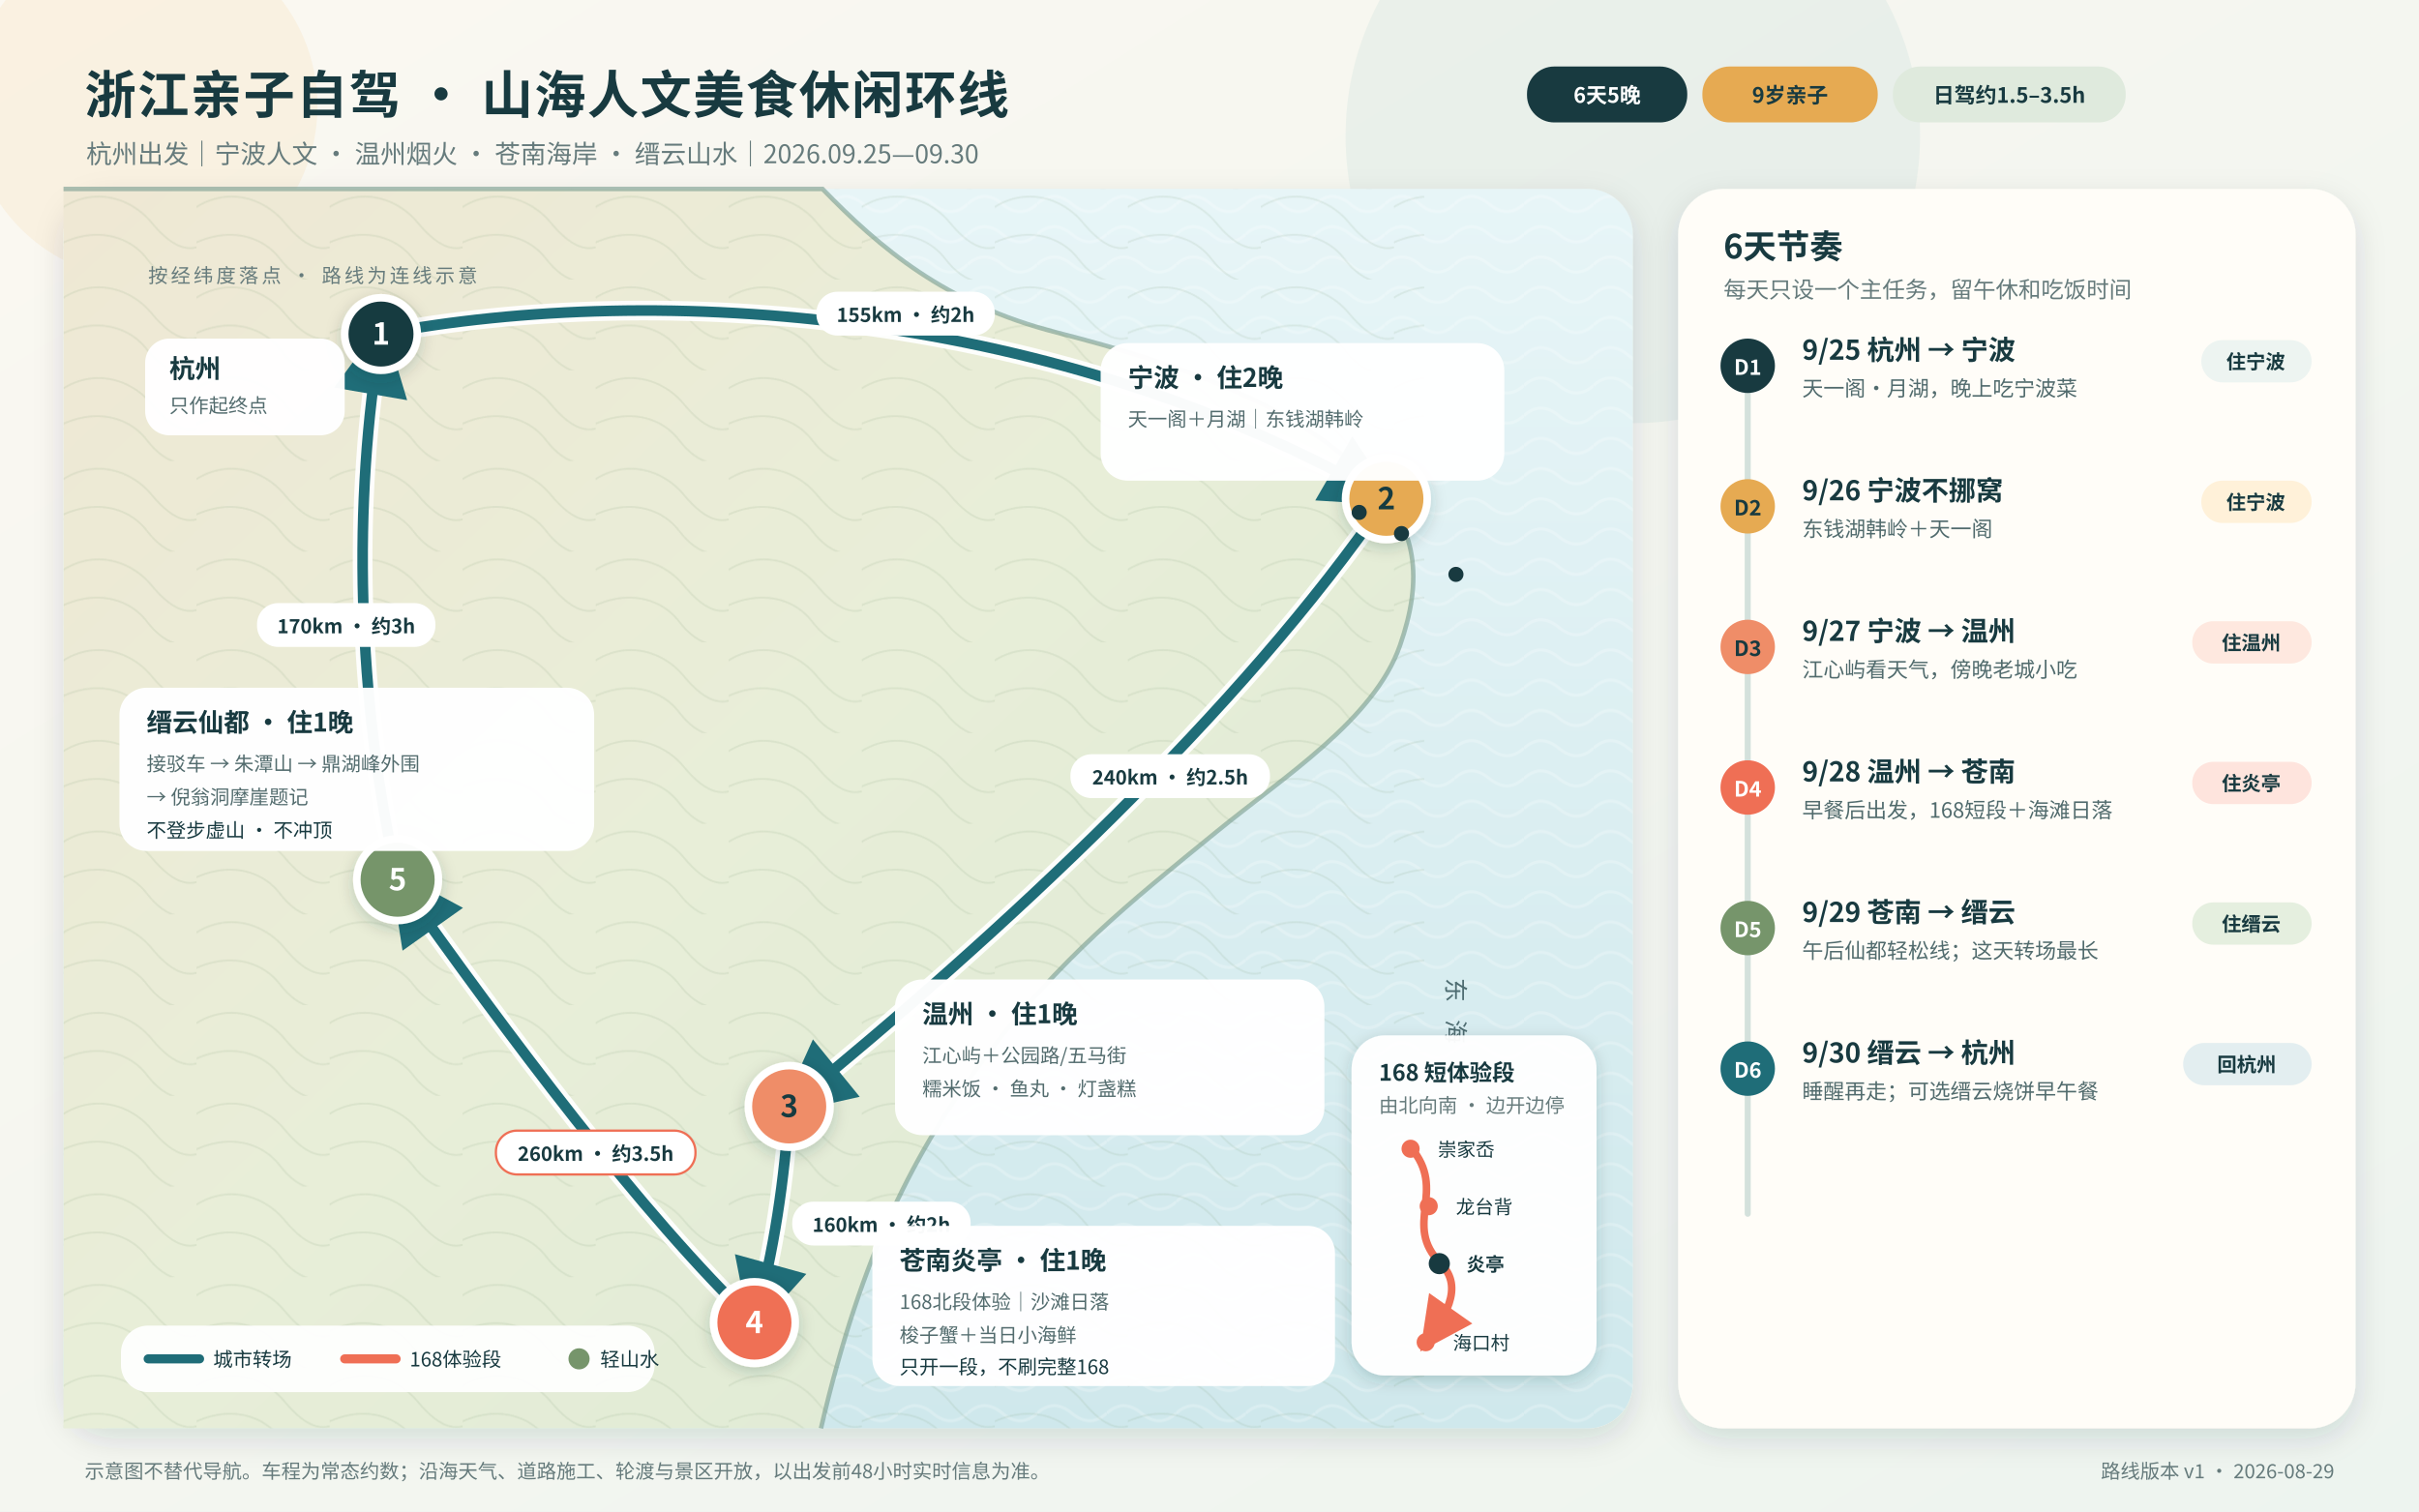
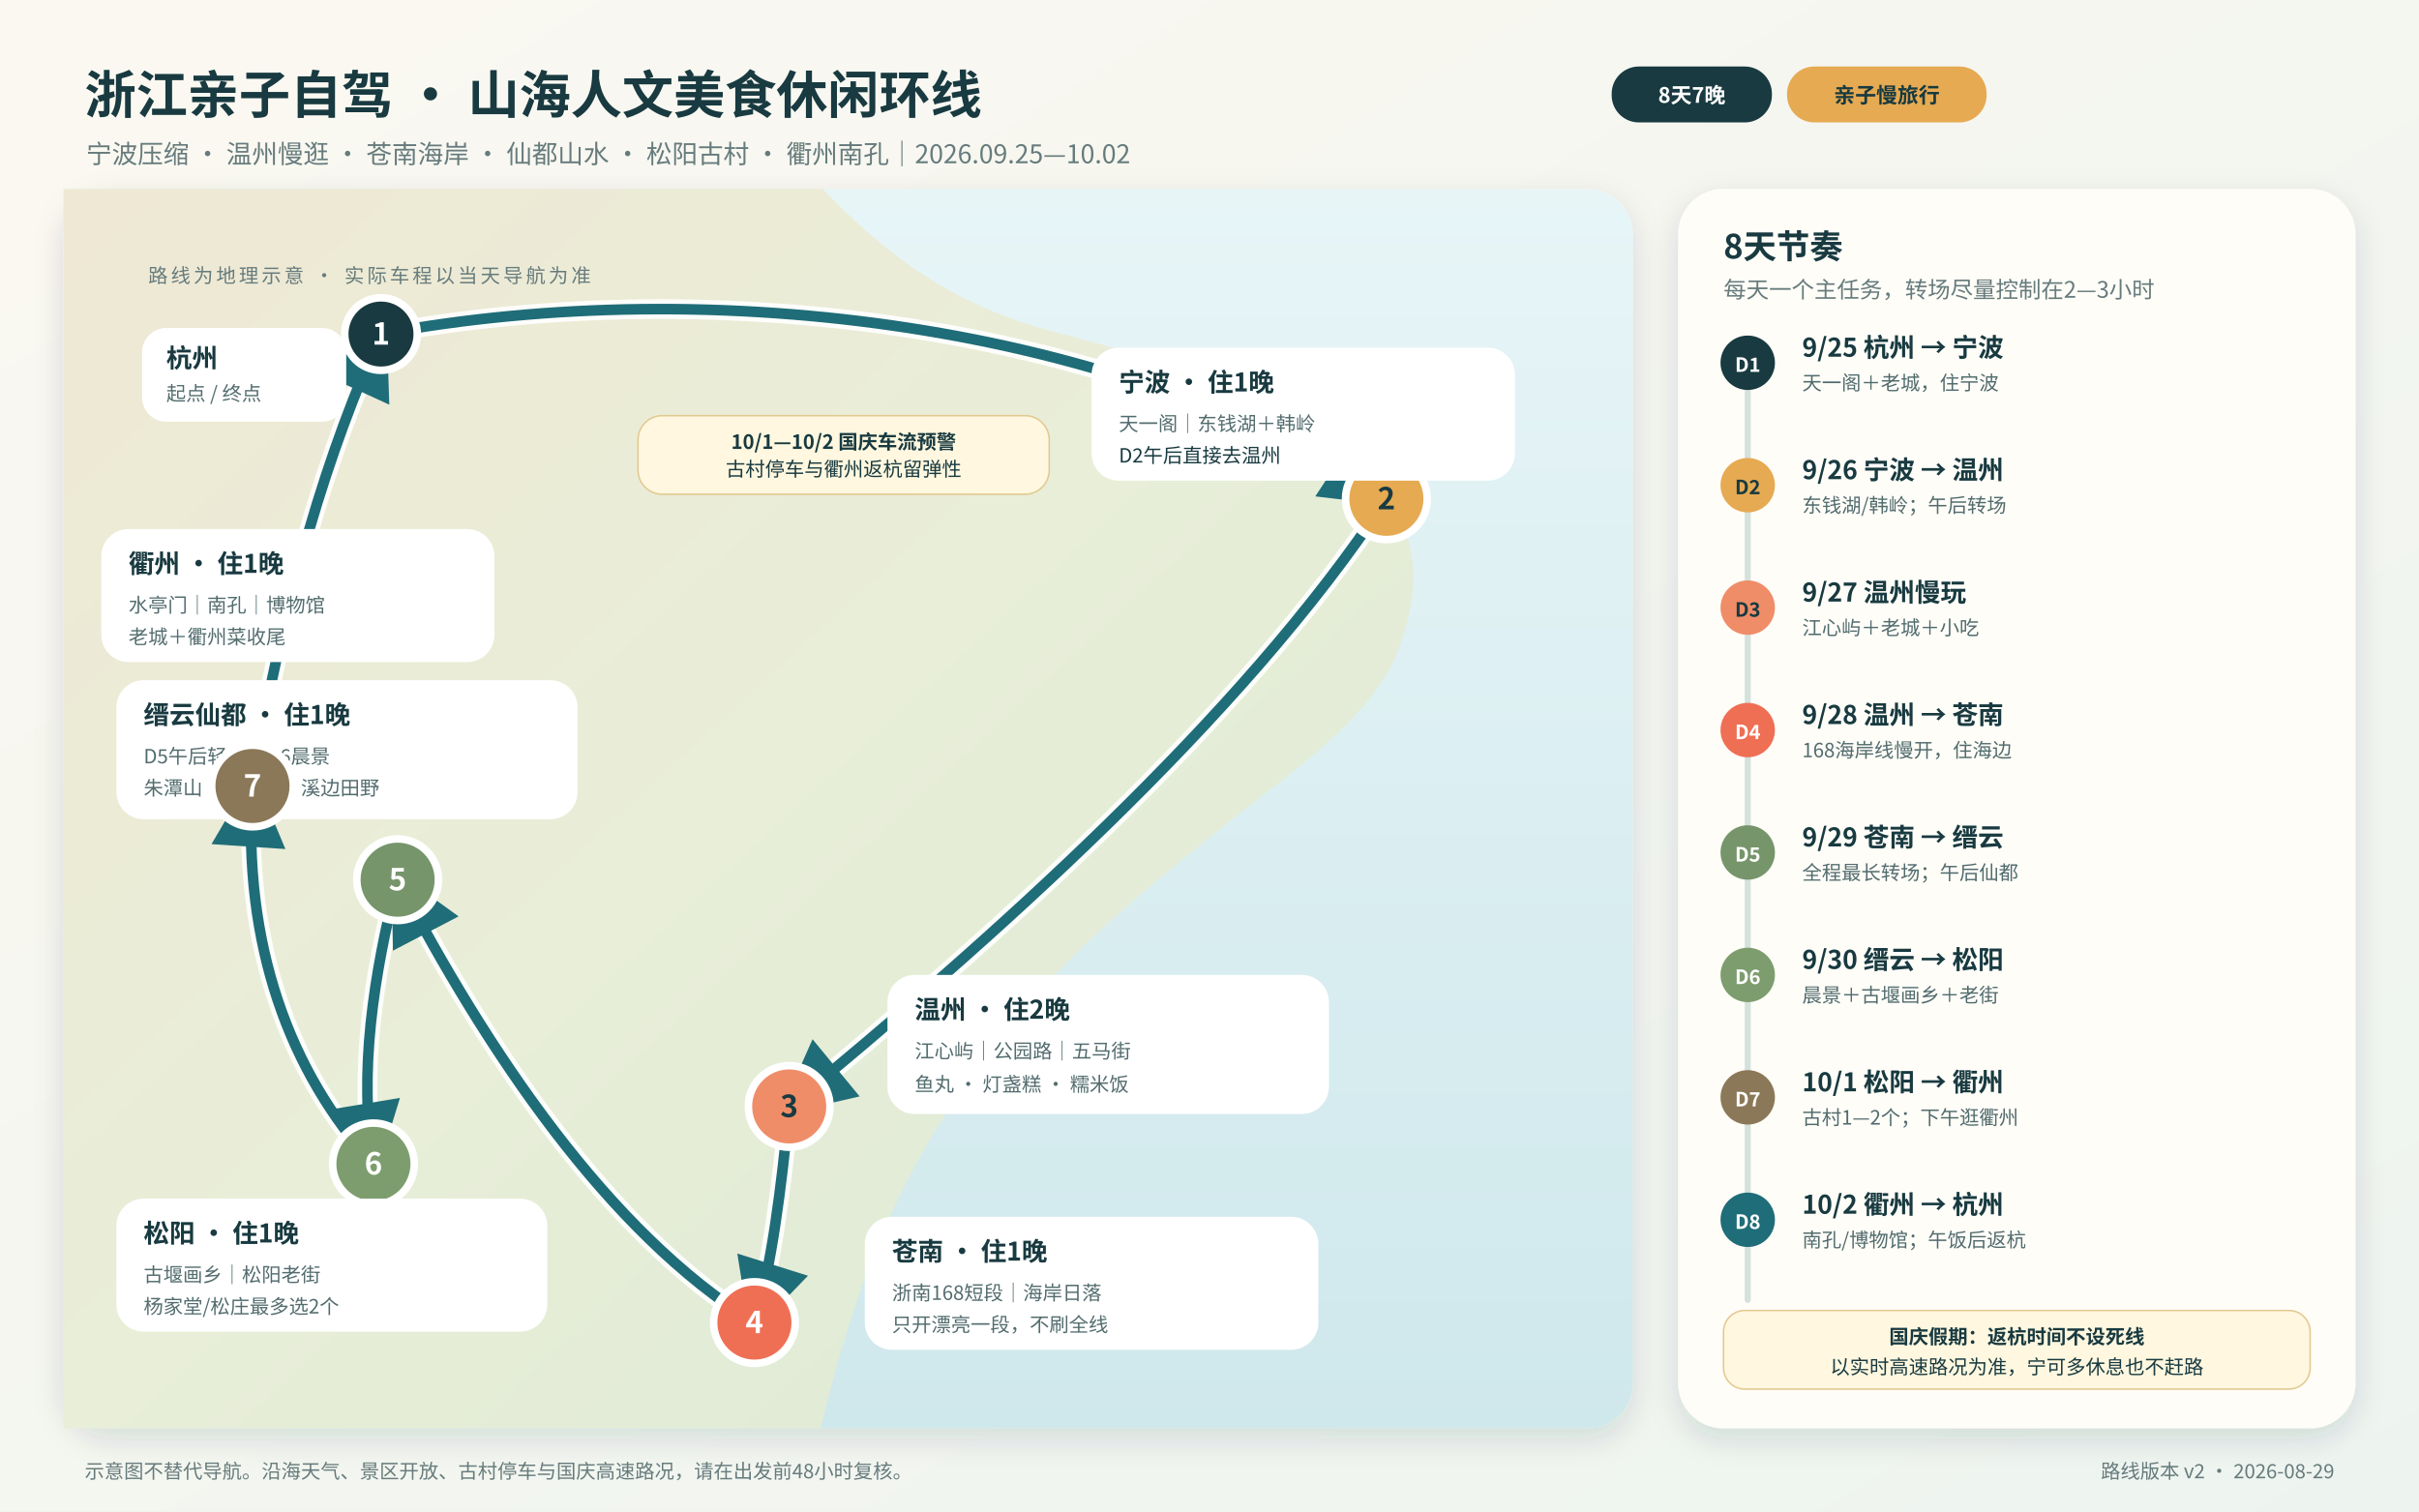
<svg xmlns="http://www.w3.org/2000/svg" width="1600" height="1000" viewBox="0 0 1600 1000" role="img" aria-labelledby="title desc">
  <defs>
    <linearGradient id="bg" x1="0" y1="0" x2="1" y2="1">
      <stop offset="0" stop-color="#fbf8f1" />
      <stop offset="1" stop-color="#edf4ef" />
    </linearGradient>
    <linearGradient id="sea" x1="0" y1="0" x2="0" y2="1">
      <stop offset="0" stop-color="#e7f5f7" />
      <stop offset="1" stop-color="#cfe8ec" />
    </linearGradient>
    <linearGradient id="land" x1="0" y1="0" x2="1" y2="1">
      <stop offset="0" stop-color="#efe8d4" />
-       <stop offset="0.5" stop-color="#e8eed8" />
+       <stop offset=".5" stop-color="#e8eed8" />
      <stop offset="1" stop-color="#dce9d4" />
    </linearGradient>
    <filter id="shadow" x="-30%" y="-30%" width="160%" height="160%">
-       <feDropShadow dx="0" dy="7" stdDeviation="10" flood-color="#17383e" flood-opacity="0.13" />
+       <feDropShadow dx="0" dy="7" stdDeviation="10" flood-color="#17383e" flood-opacity=".13" />
    </filter>
-     <filter id="soft" x="-30%" y="-30%" width="160%" height="160%">
-       <feDropShadow dx="0" dy="3" stdDeviation="5" flood-color="#17383e" flood-opacity="0.2" />
-     </filter>
-     <pattern id="waves" width="46" height="20" patternUnits="userSpaceOnUse">
-       <path d="M0 10 Q11 0 23 10 T46 10" fill="none" stroke="#ffffff" stroke-width="2" opacity="0.45" />
-     </pattern>
-     <pattern id="contours" width="88" height="60" patternUnits="userSpaceOnUse">
-       <path d="M-8 18 C15 -3 43 4 58 22 S88 48 105 25 M-16 45 C14 22 42 29 55 46 S85 69 107 50" fill="none" stroke="#7c9a75" stroke-width="1.3" opacity="0.14" />
-     </pattern>
-     <marker id="arrow" viewBox="0 0 10 10" refX="8.2" refY="5" markerWidth="7" markerHeight="7" orient="auto-start-reverse">
+     <marker id="arrow" viewBox="0 0 10 10" refX="8.2" refY="5" markerWidth="7" markerHeight="7" orient="auto">
      <path d="M0 0 L10 5 L0 10 Z" fill="#1f6d78" />
    </marker>
-     <marker id="arrowCoral" viewBox="0 0 10 10" refX="8.2" refY="5" markerWidth="7" markerHeight="7" orient="auto-start-reverse">
-       <path d="M0 0 L10 5 L0 10 Z" fill="#ef6f55" />
-     </marker>
-     <style>
-       text{font-family:"PingFang SC","Microsoft YaHei","Noto Sans CJK SC",sans-serif;fill:#183a40}
-       .muted{fill:#667b7c}
-       .small{font-size:15px}
-       .tiny{font-size:13px}
-       .chip{font-size:14px;font-weight:650}
-       .route{fill:none;stroke:#1f6d78;stroke-width:7;stroke-linecap:round;stroke-linejoin:round;marker-end:url(#arrow)}
-       .routeGlow{fill:none;stroke:#ffffff;stroke-width:13;stroke-linecap:round;stroke-linejoin:round;opacity:.92}
-       .dayTitle{font-size:18px;font-weight:750}
-       .dayText{font-size:14px;fill:#516b6d}
-       .place{font-size:17px;font-weight:760}
-       .poi{font-size:13px;fill:#536c6e}
-       .onDark{fill:#fff!important}
-     </style>
+     <style>text{font-family:"PingFang SC","Microsoft YaHei","Noto Sans CJK SC",sans-serif;fill:#183a40}.muted{fill:#667b7c}.tiny{font-size:13px}.small{font-size:15px}.place{font-size:17px;font-weight:760}.poi{font-size:13px;fill:#536c6e}.route{fill:none;stroke:#1f6d78;stroke-width:7;stroke-linecap:round;stroke-linejoin:round;marker-end:url(#arrow)}.glow{fill:none;stroke:#fff;stroke-width:13;stroke-linecap:round;stroke-linejoin:round;opacity:.92}.dayTitle{font-size:17px;font-weight:750}.dayText{font-size:13px;fill:#516b6d}.onDark{fill:#fff!important}</style>
  </defs>
  <rect width="1600" height="1000" fill="url(#bg)" />
-   <circle cx="95" cy="70" r="115" fill="#f3c98b" opacity="0.16" />
-   <circle cx="1080" cy="90" r="190" fill="#83b9b3" opacity="0.11" />
  <g transform="translate(56 42)">
-     <text x="0" y="33" font-size="34" font-weight="820" letter-spacing="1">浙江亲子自驾 · 山海人文美食休闲环线</text>
-     <text x="1" y="66" font-size="17" class="muted">杭州出发｜宁波人文 · 温州烟火 · 苍南海岸 · 缙云山水｜2026.09.25—09.30</text>
-     <g transform="translate(954 2)">
-       <rect x="0" y="0" width="106" height="37" rx="18" fill="#183a40" />
-       <text x="53" y="24" text-anchor="middle" class="chip onDark">6天5晚</text>
-       <rect x="116" y="0" width="116" height="37" rx="18" fill="#e6aa52" />
-       <text x="174" y="24" text-anchor="middle" fill="#183a40" class="chip">9岁亲子</text>
-       <rect x="242" y="0" width="154" height="37" rx="18" fill="#dfeadd" />
-       <text x="319" y="24" text-anchor="middle" fill="#345950" class="chip">日驾约1.5–3.5h</text>
+     <text x="0" y="33" font-size="34" font-weight="820">浙江亲子自驾 · 山海人文美食休闲环线</text>
+     <text x="1" y="66" font-size="17" class="muted">宁波压缩 · 温州慢逛 · 苍南海岸 · 仙都山水 · 松阳古村 · 衢州南孔｜2026.09.25—10.02</text>
+     <g transform="translate(1010 2)">
+       <rect width="106" height="37" rx="18" fill="#183a40" />
+       <text x="53" y="24" text-anchor="middle" class="onDark" font-size="14" font-weight="700">8天7晚</text>
+       <rect x="116" width="132" height="37" rx="18" fill="#e6aa52" />
+       <text x="182" y="24" text-anchor="middle" font-size="14" font-weight="700">亲子慢旅行</text>
    </g>
  </g>
  <g transform="translate(42 125)">
    <rect width="1038" height="820" rx="30" fill="url(#sea)" filter="url(#shadow)" />
-     <rect width="1038" height="820" rx="30" fill="url(#waves)" opacity="0.5" />
    <path d="M0 0 H502 C540 39 583 76 657 95 C739 116 810 141 861 189 C897 223 899 259 884 302 C867 351 807 389 763 425 C704 473 659 509 610 574 C563 636 528 704 501 820 H0 Z" fill="url(#land)" />
-     <path d="M0 0 H502 C540 39 583 76 657 95 C739 116 810 141 861 189 C897 223 899 259 884 302 C867 351 807 389 763 425 C704 473 659 509 610 574 C563 636 528 704 501 820" fill="none" stroke="#7a9e91" stroke-width="3" opacity="0.62" />
-     <path d="M0 0 H900 V820 H0 Z" fill="url(#contours)" opacity="0.9" />
-     <text x="56" y="62" font-size="13" class="muted" letter-spacing="2">按经纬度落点 · 路线为连线示意</text>
-     <text x="915" y="522" font-size="16" fill="#6c9aa1" opacity="0.72" transform="rotate(90 915 522)" letter-spacing="4">东 海</text>
-     <path class="routeGlow" d="M210 96 C395 61 659 80 875 205" />
-     <path class="routeGlow" d="M875 205 C780 344 620 493 480 607" />
-     <path class="routeGlow" d="M480 607 C477 655 470 703 457 750" />
-     <path class="routeGlow" d="M457 750 C382 678 294 560 221 457" />
-     <path class="routeGlow" d="M221 457 C194 338 191 206 210 96" />
-     <path class="route" d="M210 96 C395 61 659 80 875 205" />
-     <path class="route" d="M875 205 C780 344 620 493 480 607" />
-     <path class="route" d="M480 607 C477 655 470 703 457 750" />
-     <path class="route" d="M457 750 C382 678 294 560 221 457" />
-     <path class="route" d="M221 457 C194 338 191 206 210 96" />
-     <g transform="translate(498 68)" aria-label="杭→宁波 155km，约2h">
-       <rect width="118" height="29" rx="14" fill="#fff" />
-       <text x="59" y="20" text-anchor="middle" class="tiny" font-weight="700">155km · 约2h</text>
-     </g>
-     <g transform="translate(666 374)" aria-label="宁波→温州 240km，约2.5h">
-       <rect width="132" height="29" rx="14" fill="#fff" />
-       <text x="66" y="20" text-anchor="middle" class="tiny" font-weight="700">240km · 约2.5h</text>
-     </g>
-     <g transform="translate(482 670)" aria-label="温州→炎亭 160km，约2h">
-       <rect width="118" height="29" rx="14" fill="#fff" />
-       <text x="59" y="20" text-anchor="middle" class="tiny" font-weight="700">160km · 约2h</text>
-     </g>
-     <g transform="translate(286 623)" aria-label="炎亭→缙云 260km，约3.5h">
-       <rect width="132" height="29" rx="14" fill="#fff" stroke="#ef6f55" stroke-width="1.5" />
-       <text x="66" y="20" text-anchor="middle" class="tiny" font-weight="700" fill="#d65a42">260km · 约3.5h</text>
-     </g>
-     <g transform="translate(128 274)" aria-label="缙云→杭 170km，约3h">
-       <rect width="118" height="29" rx="14" fill="#fff" />
-       <text x="59" y="20" text-anchor="middle" class="tiny" font-weight="700">170km · 约3h</text>
-     </g>
-     <g transform="translate(210 96)" filter="url(#soft)">
+     <text x="56" y="62" font-size="13" class="muted" letter-spacing="2">路线为地理示意 · 实际车程以当天导航为准</text>
+     <path class="glow" d="M210 96 C430 55 700 90 875 205" />
+     <path class="glow" d="M875 205 C780 350 610 500 480 607" />
+     <path class="glow" d="M480 607 C475 660 468 715 457 750" />
+     <path class="glow" d="M457 750 C360 690 280 570 221 457" />
+     <path class="glow" d="M221 457 C205 520 195 585 205 645" />
+     <path class="glow" d="M205 645 C150 585 118 500 125 395" />
+     <path class="glow" d="M125 395 C145 270 176 170 210 96" />
+     <path class="route" d="M210 96 C430 55 700 90 875 205" />
+     <path class="route" d="M875 205 C780 350 610 500 480 607" />
+     <path class="route" d="M480 607 C475 660 468 715 457 750" />
+     <path class="route" d="M457 750 C360 690 280 570 221 457" />
+     <path class="route" d="M221 457 C205 520 195 585 205 645" />
+     <path class="route" d="M205 645 C150 585 118 500 125 395" />
+     <path class="route" d="M125 395 C145 270 176 170 210 96" />
+     <g transform="translate(210 96)">
      <circle r="24" fill="#183a40" stroke="#fff" stroke-width="5" />
      <text y="7" text-anchor="middle" font-size="20" font-weight="800" class="onDark">1</text>
    </g>
-     <g transform="translate(54 99)">
-       <rect width="132" height="64" rx="16" fill="#fff" opacity="0.97" />
+     <g transform="translate(52 92)">
+       <rect width="135" height="62" rx="16" fill="#fff" />
      <text x="16" y="26" class="place">杭州</text>
-       <text x="16" y="49" class="poi">只作起终点</text>
+       <text x="16" y="48" class="poi">起点 / 终点</text>
    </g>
-     <g transform="translate(875 205)" filter="url(#soft)">
+     <g transform="translate(875 205)">
      <circle r="27" fill="#e6aa52" stroke="#fff" stroke-width="5" />
      <text y="7" text-anchor="middle" font-size="20" font-weight="800">2</text>
    </g>
-     <g transform="translate(686 102)">
-       <rect width="267" height="91" rx="18" fill="#fff" opacity="0.97" />
-       <text x="18" y="29" class="place">宁波 · 住2晚</text>
-       <text x="18" y="55" class="poi">天一阁＋月湖｜东钱湖韩岭</text>
+     <g transform="translate(680 105)">
+       <rect width="280" height="88" rx="18" fill="#fff" />
+       <text x="18" y="29" class="place">宁波 · 住1晚</text>
+       <text x="18" y="55" class="poi">天一阁｜东钱湖＋韩岭</text>
+       <text x="18" y="76" class="tiny" fill="#d65a42">D2午后直接去温州</text>
    </g>
-     <circle cx="857" cy="214" r="5" fill="#183a40" />
-     <circle cx="885" cy="228" r="5" fill="#183a40" />
-     <circle cx="921" cy="255" r="5" fill="#183a40" />
-     <g transform="translate(480 607)" filter="url(#soft)">
+     <g transform="translate(480 607)">
      <circle r="27" fill="#ef8d68" stroke="#fff" stroke-width="5" />
      <text y="7" text-anchor="middle" font-size="20" font-weight="800">3</text>
    </g>
-     <g transform="translate(550 523)">
-       <rect width="284" height="103" rx="18" fill="#fff" opacity="0.97" />
-       <text x="18" y="29" class="place">温州 · 住1晚</text>
-       <text x="18" y="55" class="poi">江心屿＋公园路/五马街</text>
-       <text x="18" y="77" class="poi">糯米饭 · 鱼丸 · 灯盏糕</text>
+     <g transform="translate(545 520)">
+       <rect width="292" height="92" rx="18" fill="#fff" />
+       <text x="18" y="29" class="place">温州 · 住2晚</text>
+       <text x="18" y="55" class="poi">江心屿｜公园路｜五马街</text>
+       <text x="18" y="77" class="poi">鱼丸 · 灯盏糕 · 糯米饭</text>
    </g>
-     <g transform="translate(457 750)" filter="url(#soft)">
+     <g transform="translate(457 750)">
      <circle r="27" fill="#ef6f55" stroke="#fff" stroke-width="5" />
      <text y="7" text-anchor="middle" font-size="20" font-weight="800" class="onDark">4</text>
    </g>
-     <g transform="translate(535 686)">
-       <rect width="306" height="106" rx="18" fill="#fff" opacity="0.97" />
-       <text x="18" y="29" class="place">苍南炎亭 · 住1晚</text>
-       <text x="18" y="55" class="poi">168北段体验｜沙滩日落</text>
-       <text x="18" y="77" class="poi">梭子蟹＋当日小海鲜</text>
-       <text x="18" y="98" class="tiny" fill="#d65a42">只开一段，不刷完整168</text>
+     <g transform="translate(530 680)">
+       <rect width="300" height="88" rx="18" fill="#fff" />
+       <text x="18" y="29" class="place">苍南 · 住1晚</text>
+       <text x="18" y="55" class="poi">浙南168短段｜海岸日落</text>
+       <text x="18" y="76" class="poi">只开漂亮一段，不刷全线</text>
    </g>
-     <g transform="translate(852 560)">
-       <rect width="162" height="225" rx="22" fill="#fff" opacity="0.96" filter="url(#soft)" />
-       <text x="18" y="30" font-size="15" font-weight="800">168 短体验段</text>
-       <text x="18" y="51" class="tiny muted">由北向南 · 边开边停</text>
-       <path d="M39 74 C64 103 33 125 59 151 C75 167 61 187 49 204" fill="none" stroke="#ef6f55" stroke-width="5" stroke-linecap="round" marker-end="url(#arrowCoral)" />
-       <g font-size="12.5" fill="#516b6d">
-         <circle cx="39" cy="75" r="6" fill="#ef6f55" />
-         <text x="57" y="80">崇家岙</text>
-         <circle cx="51" cy="113" r="6" fill="#ef6f55" />
-         <text x="69" y="118">龙台背</text>
-         <circle cx="58" cy="151" r="7" fill="#183a40" />
-         <text x="76" y="156" font-weight="750">炎亭</text>
-         <circle cx="49" cy="203" r="6" fill="#ef6f55" />
-         <text x="67" y="208">海口村</text>
-       </g>
-     </g>
-     <g transform="translate(221 457)" filter="url(#soft)">
+     <g transform="translate(221 457)">
      <circle r="27" fill="#76956b" stroke="#fff" stroke-width="5" />
      <text y="7" text-anchor="middle" font-size="20" font-weight="800" class="onDark">5</text>
    </g>
-     <g transform="translate(37 330)">
-       <rect width="314" height="108" rx="18" fill="#fff" opacity="0.97" />
+     <g transform="translate(35 325)">
+       <rect width="305" height="92" rx="18" fill="#fff" />
      <text x="18" y="29" class="place">缙云仙都 · 住1晚</text>
-       <text x="18" y="55" class="poi">接驳车 → 朱潭山 → 鼎湖峰外围</text>
-       <text x="18" y="77" class="poi">→ 倪翁洞摩崖题记</text>
-       <text x="18" y="99" class="tiny" fill="#668459">不登步虚山 · 不冲顶</text>
+       <text x="18" y="55" class="poi">D5午后轻走＋D6晨景</text>
+       <text x="18" y="76" class="poi">朱潭山｜倪翁洞｜溪边田野</text>
    </g>
-     <g transform="translate(38 752)">
-       <rect width="353" height="44" rx="18" fill="#ffffff" opacity="0.93" />
-       <line x1="18" y1="22" x2="52" y2="22" stroke="#1f6d78" stroke-width="6" stroke-linecap="round" />
-       <text x="61" y="27" class="tiny">城市转场</text>
-       <line x1="148" y1="22" x2="182" y2="22" stroke="#ef6f55" stroke-width="6" stroke-linecap="round" />
-       <text x="191" y="27" class="tiny">168体验段</text>
-       <circle cx="303" cy="22" r="7" fill="#76956b" />
-       <text x="317" y="27" class="tiny">轻山水</text>
+     <g transform="translate(205 645)">
+       <circle r="27" fill="#7d9d6e" stroke="#fff" stroke-width="5" />
+       <text y="7" text-anchor="middle" font-size="20" font-weight="800" class="onDark">6</text>
+     </g>
+     <g transform="translate(35 668)">
+       <rect width="285" height="88" rx="18" fill="#fff" />
+       <text x="18" y="29" class="place">松阳 · 住1晚</text>
+       <text x="18" y="55" class="poi">古堰画乡｜松阳老街</text>
+       <text x="18" y="76" class="poi">杨家堂/松庄最多选2个</text>
+     </g>
+     <g transform="translate(125 395)">
+       <circle r="27" fill="#8b7858" stroke="#fff" stroke-width="5" />
+       <text y="7" text-anchor="middle" font-size="20" font-weight="800" class="onDark">7</text>
+     </g>
+     <g transform="translate(25 225)">
+       <rect width="260" height="88" rx="18" fill="#fff" />
+       <text x="18" y="29" class="place">衢州 · 住1晚</text>
+       <text x="18" y="55" class="poi">水亭门｜南孔｜博物馆</text>
+       <text x="18" y="76" class="poi">老城＋衢州菜收尾</text>
+     </g>
+     <g transform="translate(380 150)">
+       <rect width="272" height="52" rx="16" fill="#fff7df" stroke="#e2c990" />
+       <text x="136" y="22" text-anchor="middle" font-size="13" font-weight="750">10/1—10/2 国庆车流预警</text>
+       <text x="136" y="40" text-anchor="middle" class="tiny">古村停车与衢州返杭留弹性</text>
    </g>
  </g>
  <g transform="translate(1110 125)">
    <rect width="448" height="820" rx="30" fill="#fffdf8" filter="url(#shadow)" />
-     <text x="30" y="46" font-size="22" font-weight="820">6天节奏</text>
-     <text x="30" y="72" class="small muted">每天只设一个主任务，留午休和吃饭时间</text>
-     <line x1="46" y1="108" x2="46" y2="678" stroke="#d4e1dc" stroke-width="4" stroke-linecap="round" />
+     <text x="30" y="46" font-size="22" font-weight="820">8天节奏</text>
+     <text x="30" y="72" class="small muted">每天一个主任务，转场尽量控制在2—3小时</text>
+     <line x1="46" y1="108" x2="46" y2="735" stroke="#d4e1dc" stroke-width="4" stroke-linecap="round" />
    <g transform="translate(28 95)">
-       <circle cx="18" cy="22" r="18" fill="#183a40" />
-       <text x="18" y="28" text-anchor="middle" class="onDark" font-size="14" font-weight="800">D1</text>
-       <text x="54" y="18" class="dayTitle">9/25 杭州 → 宁波</text>
-       <text x="54" y="42" class="dayText">天一阁·月湖，晚上吃宁波菜</text>
-       <rect x="318" y="5" width="73" height="28" rx="14" fill="#edf4f1" />
-       <text x="354" y="24" text-anchor="middle" class="tiny" font-weight="700">住宁波</text>
+       <circle cx="18" cy="20" r="18" fill="#183a40" />
+       <text x="18" y="26" text-anchor="middle" class="onDark" font-size="13" font-weight="800">D1</text>
+       <text x="54" y="16" class="dayTitle">9/25 杭州 → 宁波</text>
+       <text x="54" y="38" class="dayText">天一阁＋老城，住宁波</text>
    </g>
-     <g transform="translate(28 188)">
-       <circle cx="18" cy="22" r="18" fill="#e6aa52" />
-       <text x="18" y="28" text-anchor="middle" font-size="14" font-weight="800">D2</text>
-       <text x="54" y="18" class="dayTitle">9/26 宁波不挪窝</text>
-       <text x="54" y="42" class="dayText">东钱湖韩岭＋天一阁</text>
-       <rect x="318" y="5" width="73" height="28" rx="14" fill="#fff1d9" />
-       <text x="354" y="24" text-anchor="middle" class="tiny" font-weight="700">住宁波</text>
+     <g transform="translate(28 176)">
+       <circle cx="18" cy="20" r="18" fill="#e6aa52" />
+       <text x="18" y="26" text-anchor="middle" font-size="13" font-weight="800">D2</text>
+       <text x="54" y="16" class="dayTitle">9/26 宁波 → 温州</text>
+       <text x="54" y="38" class="dayText">东钱湖/韩岭；午后转场</text>
    </g>
-     <g transform="translate(28 281)">
-       <circle cx="18" cy="22" r="18" fill="#ef8d68" />
-       <text x="18" y="28" text-anchor="middle" font-size="14" font-weight="800">D3</text>
-       <text x="54" y="18" class="dayTitle">9/27 宁波 → 温州</text>
-       <text x="54" y="42" class="dayText">江心屿看天气，傍晚老城小吃</text>
-       <rect x="312" y="5" width="79" height="28" rx="14" fill="#fee8df" />
-       <text x="351" y="24" text-anchor="middle" class="tiny" font-weight="700">住温州</text>
+     <g transform="translate(28 257)">
+       <circle cx="18" cy="20" r="18" fill="#ef8d68" />
+       <text x="18" y="26" text-anchor="middle" font-size="13" font-weight="800">D3</text>
+       <text x="54" y="16" class="dayTitle">9/27 温州慢玩</text>
+       <text x="54" y="38" class="dayText">江心屿＋老城＋小吃</text>
    </g>
-     <g transform="translate(28 374)">
-       <circle cx="18" cy="22" r="18" fill="#ef6f55" />
-       <text x="18" y="28" text-anchor="middle" class="onDark" font-size="14" font-weight="800">D4</text>
-       <text x="54" y="18" class="dayTitle">9/28 温州 → 苍南</text>
-       <text x="54" y="42" class="dayText">早餐后出发，168短段＋海滩日落</text>
-       <rect x="312" y="5" width="79" height="28" rx="14" fill="#fee4dd" />
-       <text x="351" y="24" text-anchor="middle" class="tiny" font-weight="700">住炎亭</text>
+     <g transform="translate(28 338)">
+       <circle cx="18" cy="20" r="18" fill="#ef6f55" />
+       <text x="18" y="26" text-anchor="middle" class="onDark" font-size="13" font-weight="800">D4</text>
+       <text x="54" y="16" class="dayTitle">9/28 温州 → 苍南</text>
+       <text x="54" y="38" class="dayText">168海岸线慢开，住海边</text>
    </g>
-     <g transform="translate(28 467)">
-       <circle cx="18" cy="22" r="18" fill="#76956b" />
-       <text x="18" y="28" text-anchor="middle" class="onDark" font-size="14" font-weight="800">D5</text>
-       <text x="54" y="18" class="dayTitle">9/29 苍南 → 缙云</text>
-       <text x="54" y="42" class="dayText">午后仙都轻松线；这天转场最长</text>
-       <rect x="312" y="5" width="79" height="28" rx="14" fill="#e5efdf" />
-       <text x="351" y="24" text-anchor="middle" class="tiny" font-weight="700">住缙云</text>
+     <g transform="translate(28 419)">
+       <circle cx="18" cy="20" r="18" fill="#76956b" />
+       <text x="18" y="26" text-anchor="middle" class="onDark" font-size="13" font-weight="800">D5</text>
+       <text x="54" y="16" class="dayTitle">9/29 苍南 → 缙云</text>
+       <text x="54" y="38" class="dayText">全程最长转场；午后仙都</text>
    </g>
-     <g transform="translate(28 560)">
-       <circle cx="18" cy="22" r="18" fill="#1f6d78" />
-       <text x="18" y="28" text-anchor="middle" class="onDark" font-size="14" font-weight="800">D6</text>
-       <text x="54" y="18" class="dayTitle">9/30 缙云 → 杭州</text>
-       <text x="54" y="42" class="dayText">睡醒再走；可选缙云烧饼早午餐</text>
-       <rect x="306" y="5" width="85" height="28" rx="14" fill="#e3eef0" />
-       <text x="348" y="24" text-anchor="middle" class="tiny" font-weight="700">回杭州</text>
+     <g transform="translate(28 500)">
+       <circle cx="18" cy="20" r="18" fill="#7d9d6e" />
+       <text x="18" y="26" text-anchor="middle" class="onDark" font-size="13" font-weight="800">D6</text>
+       <text x="54" y="16" class="dayTitle">9/30 缙云 → 松阳</text>
+       <text x="54" y="38" class="dayText">晨景＋古堰画乡＋老街</text>
    </g>
+     <g transform="translate(28 581)">
+       <circle cx="18" cy="20" r="18" fill="#8b7858" />
+       <text x="18" y="26" text-anchor="middle" class="onDark" font-size="13" font-weight="800">D7</text>
+       <text x="54" y="16" class="dayTitle">10/1 松阳 → 衢州</text>
+       <text x="54" y="38" class="dayText">古村1—2个；下午逛衢州</text>
+     </g>
+     <g transform="translate(28 662)">
+       <circle cx="18" cy="20" r="18" fill="#1f6d78" />
+       <text x="18" y="26" text-anchor="middle" class="onDark" font-size="13" font-weight="800">D8</text>
+       <text x="54" y="16" class="dayTitle">10/2 衢州 → 杭州</text>
+       <text x="54" y="38" class="dayText">南孔/博物馆；午饭后返杭</text>
+     </g>
+     <rect x="30" y="742" width="388" height="52" rx="14" fill="#fff7df" stroke="#e2c990" />
+     <text x="224" y="764" text-anchor="middle" class="tiny" font-weight="750">国庆假期：返杭时间不设死线</text>
+     <text x="224" y="784" text-anchor="middle" class="tiny">以实时高速路况为准，宁可多休息也不赶路</text>
  </g>
-   <text x="56" y="978" class="tiny muted">示意图不替代导航。车程为常态约数；沿海天气、道路施工、轮渡与景区开放，以出发前48小时实时信息为准。</text>
-   <text x="1544" y="978" text-anchor="end" class="tiny muted">路线版本 v1 · 2026-08-29</text>
+   <text x="56" y="978" class="tiny muted">示意图不替代导航。沿海天气、景区开放、古村停车与国庆高速路况，请在出发前48小时复核。</text>
+   <text x="1544" y="978" text-anchor="end" class="tiny muted">路线版本 v2 · 2026-08-29</text>
</svg>
